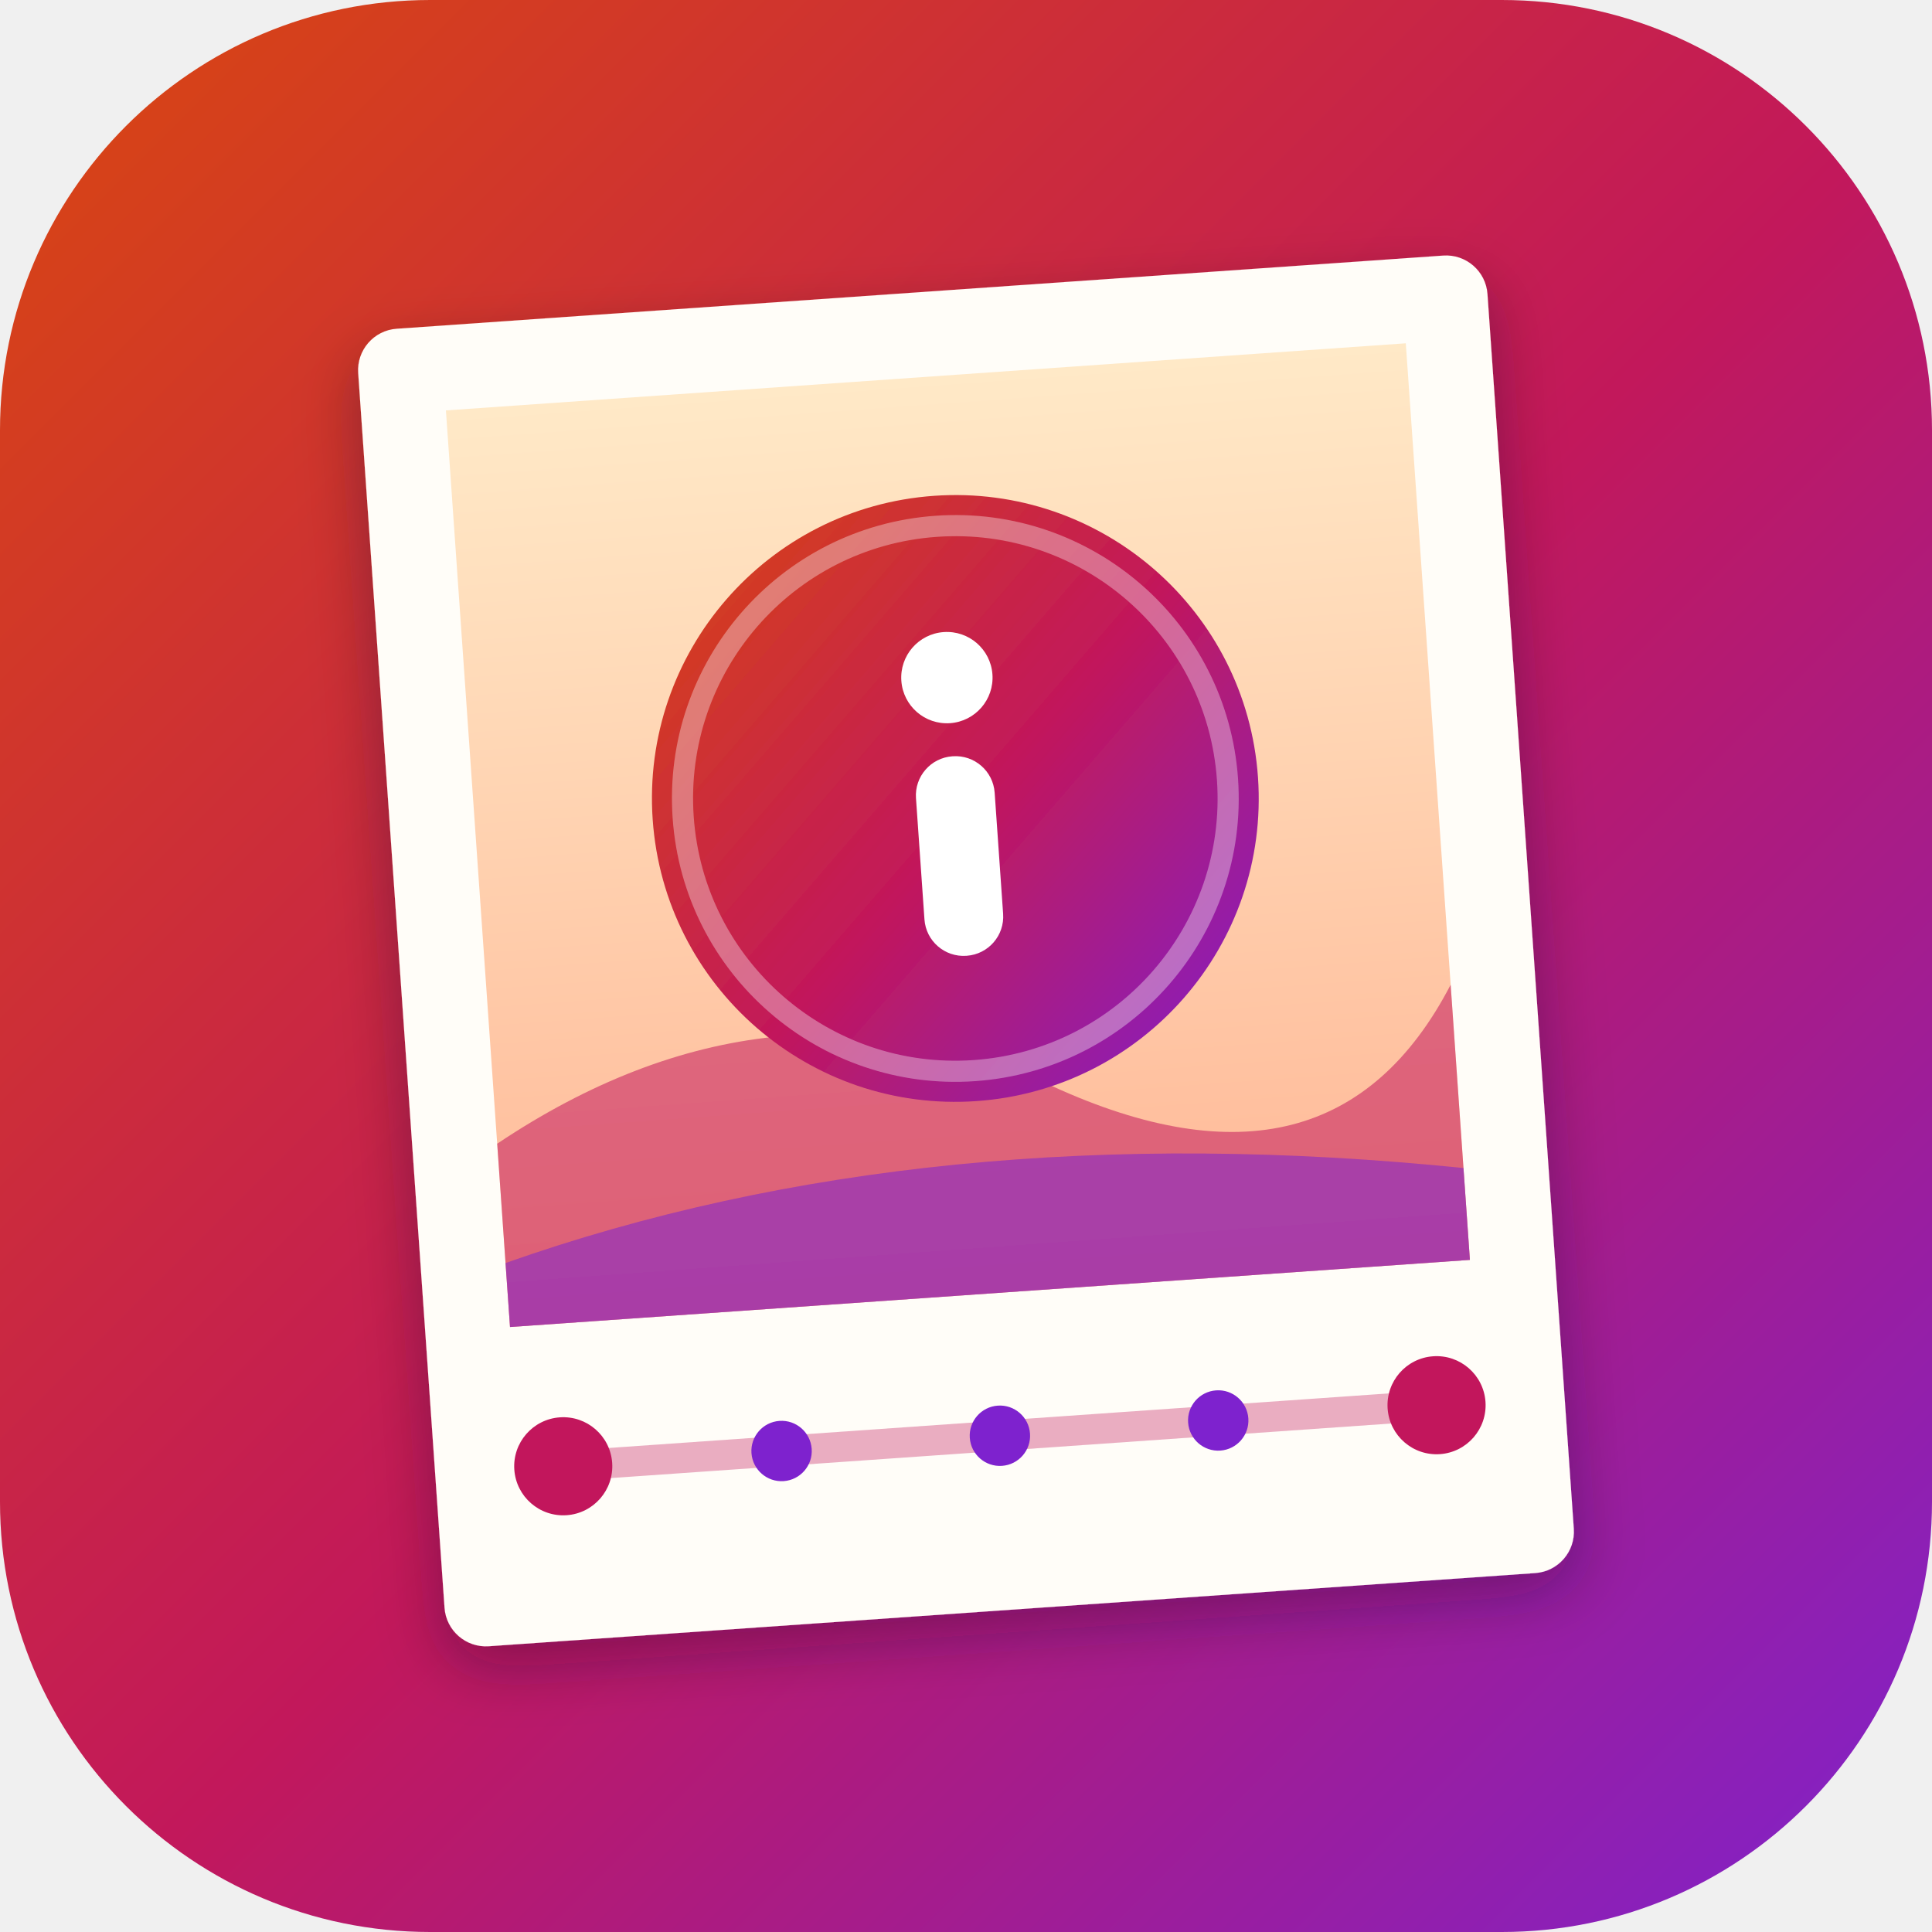
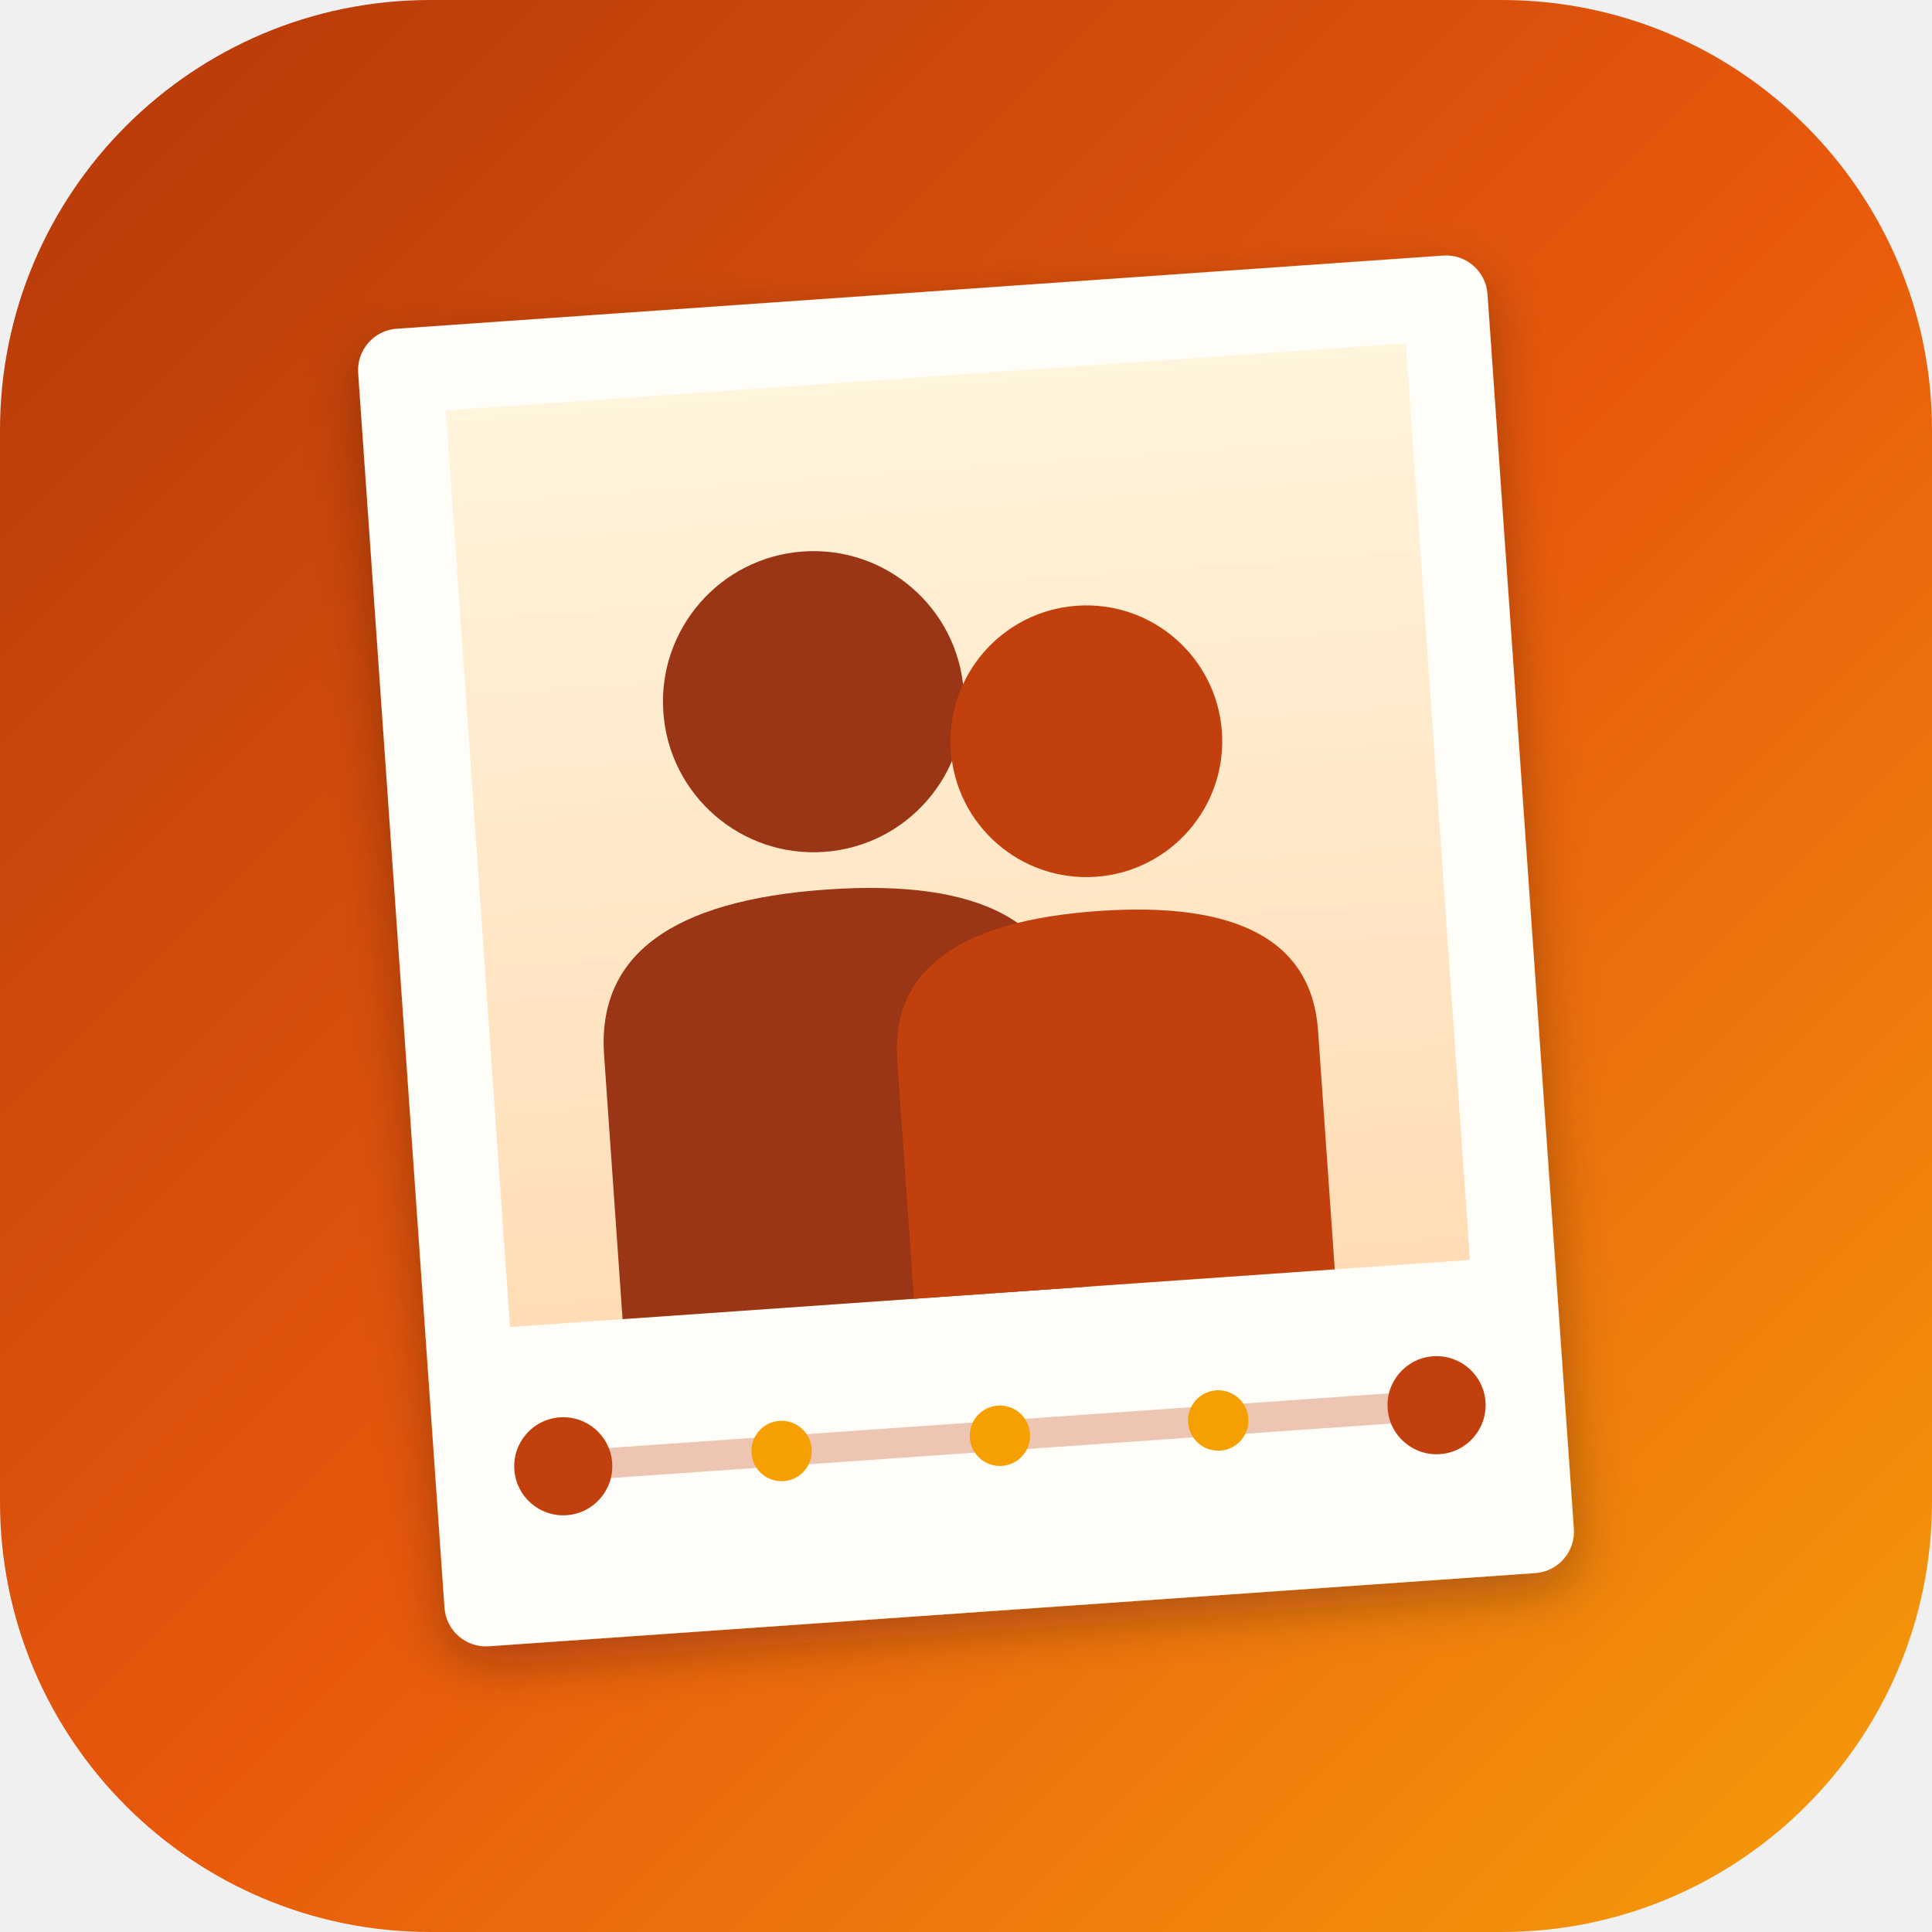
<svg xmlns="http://www.w3.org/2000/svg" viewBox="0 0 512 512">
  <defs>
    <linearGradient id="g" x1="0" y1="0" x2="1" y2="1">
-       <stop offset="0" stop-color="#d9480f" />
-       <stop offset=".52" stop-color="#c2185b" />
-       <stop offset="1" stop-color="#7e22ce" />
+       <stop offset="0" stop-color="#b4380a" />
+       <stop offset=".52" stop-color="#e8590c" />
+       <stop offset="1" stop-color="#f59e0b" />
    </linearGradient>
    <linearGradient id="h" x1="0" y1="0" x2="0" y2="1">
-       <stop offset="0" stop-color="#ffe9c7" />
-       <stop offset="1" stop-color="#ffb796" />
+       <stop offset="0" stop-color="#fff4dc" />
+       <stop offset="1" stop-color="#ffdcb5" />
    </linearGradient>
    <filter id="s" x="-25%" y="-25%" width="150%" height="150%">
-       <feDropShadow dx="0" dy="6" stdDeviation="8" flood-color="#1e0a2a" flood-opacity=".33" />
+       <feDropShadow dx="0" dy="5" stdDeviation="7" flood-color="#1e0a2a" flood-opacity=".3" />
    </filter>
  </defs>
  <rect width="512" height="512" rx="114" fill="url(#g)" />
  <g transform="rotate(-4 256 252)" filter="url(#s)">
    <rect x="106.0" y="77.0" width="300" height="350" rx="11" fill="#fffdf8" />
    <rect x="128.5" y="99.5" width="255.0" height="243.5" fill="url(#h)" />
-     <path d="M128.5 294.3 Q205.0 250.5 276.4 289.4 T383.5 269.9 V343.0 H128.5 Z" fill="#c2185b" opacity=".55" />
-     <path d="M128.5 326.0 Q243.2 294.3 383.5 318.6 V343.0 H128.5 Z" fill="#7e22ce" opacity=".55" />
-     <circle cx="256.0" cy="211.5" r="80.4" fill="url(#g)" />
-     <circle cx="256.0" cy="211.5" r="72.3" fill="none" stroke="#fff" stroke-opacity=".35" stroke-width="5.6" />
-     <circle cx="256.0" cy="179.4" r="12.1" fill="#fff" />
-     <rect x="245.6" y="200.3" width="20.9" height="53.0" rx="10.4" fill="#fff" />
-     <rect x="140.0" y="376.8" width="232" height="8" rx="4" fill="#c2185b" opacity=".35" />
-     <circle cx="140.0" cy="380.8" r="13" fill="#c2185b" />
-     <circle cx="198.0" cy="380.8" r="8" fill="#7e22ce" />
-     <circle cx="256.0" cy="380.8" r="8" fill="#7e22ce" />
-     <circle cx="314.0" cy="380.8" r="8" fill="#7e22ce" />
-     <circle cx="372.0" cy="380.8" r="13" fill="#c2185b" />
+     <circle cx="220.3" cy="183.3" r="39.9" fill="#9a3412" />
+     <path d="M158.4 343.0 V272.8 Q158.4 233.2 220.3 233.2 Q282.2 233.2 282.2 272.8 V343.0 Z" fill="#9a3412" />
+     <circle cx="291.7" cy="198.8" r="36.0" fill="#c2410c" />
+     <path d="M235.8 343.0 V279.6 Q235.8 243.9 291.7 243.9 Q347.6 243.9 347.6 279.6 V343.0 Z" fill="#c2410c" />
+     <rect x="140.0" y="376.8" width="232" height="8" rx="4" fill="#c2410c" opacity=".3" />
+     <circle cx="140.0" cy="380.8" r="13" fill="#c2410c" />
+     <circle cx="198.0" cy="380.8" r="8" fill="#f59f00" />
+     <circle cx="256.0" cy="380.8" r="8" fill="#f59f00" />
+     <circle cx="314.0" cy="380.8" r="8" fill="#f59f00" />
+     <circle cx="372.0" cy="380.8" r="13" fill="#c2410c" />
  </g>
</svg>
